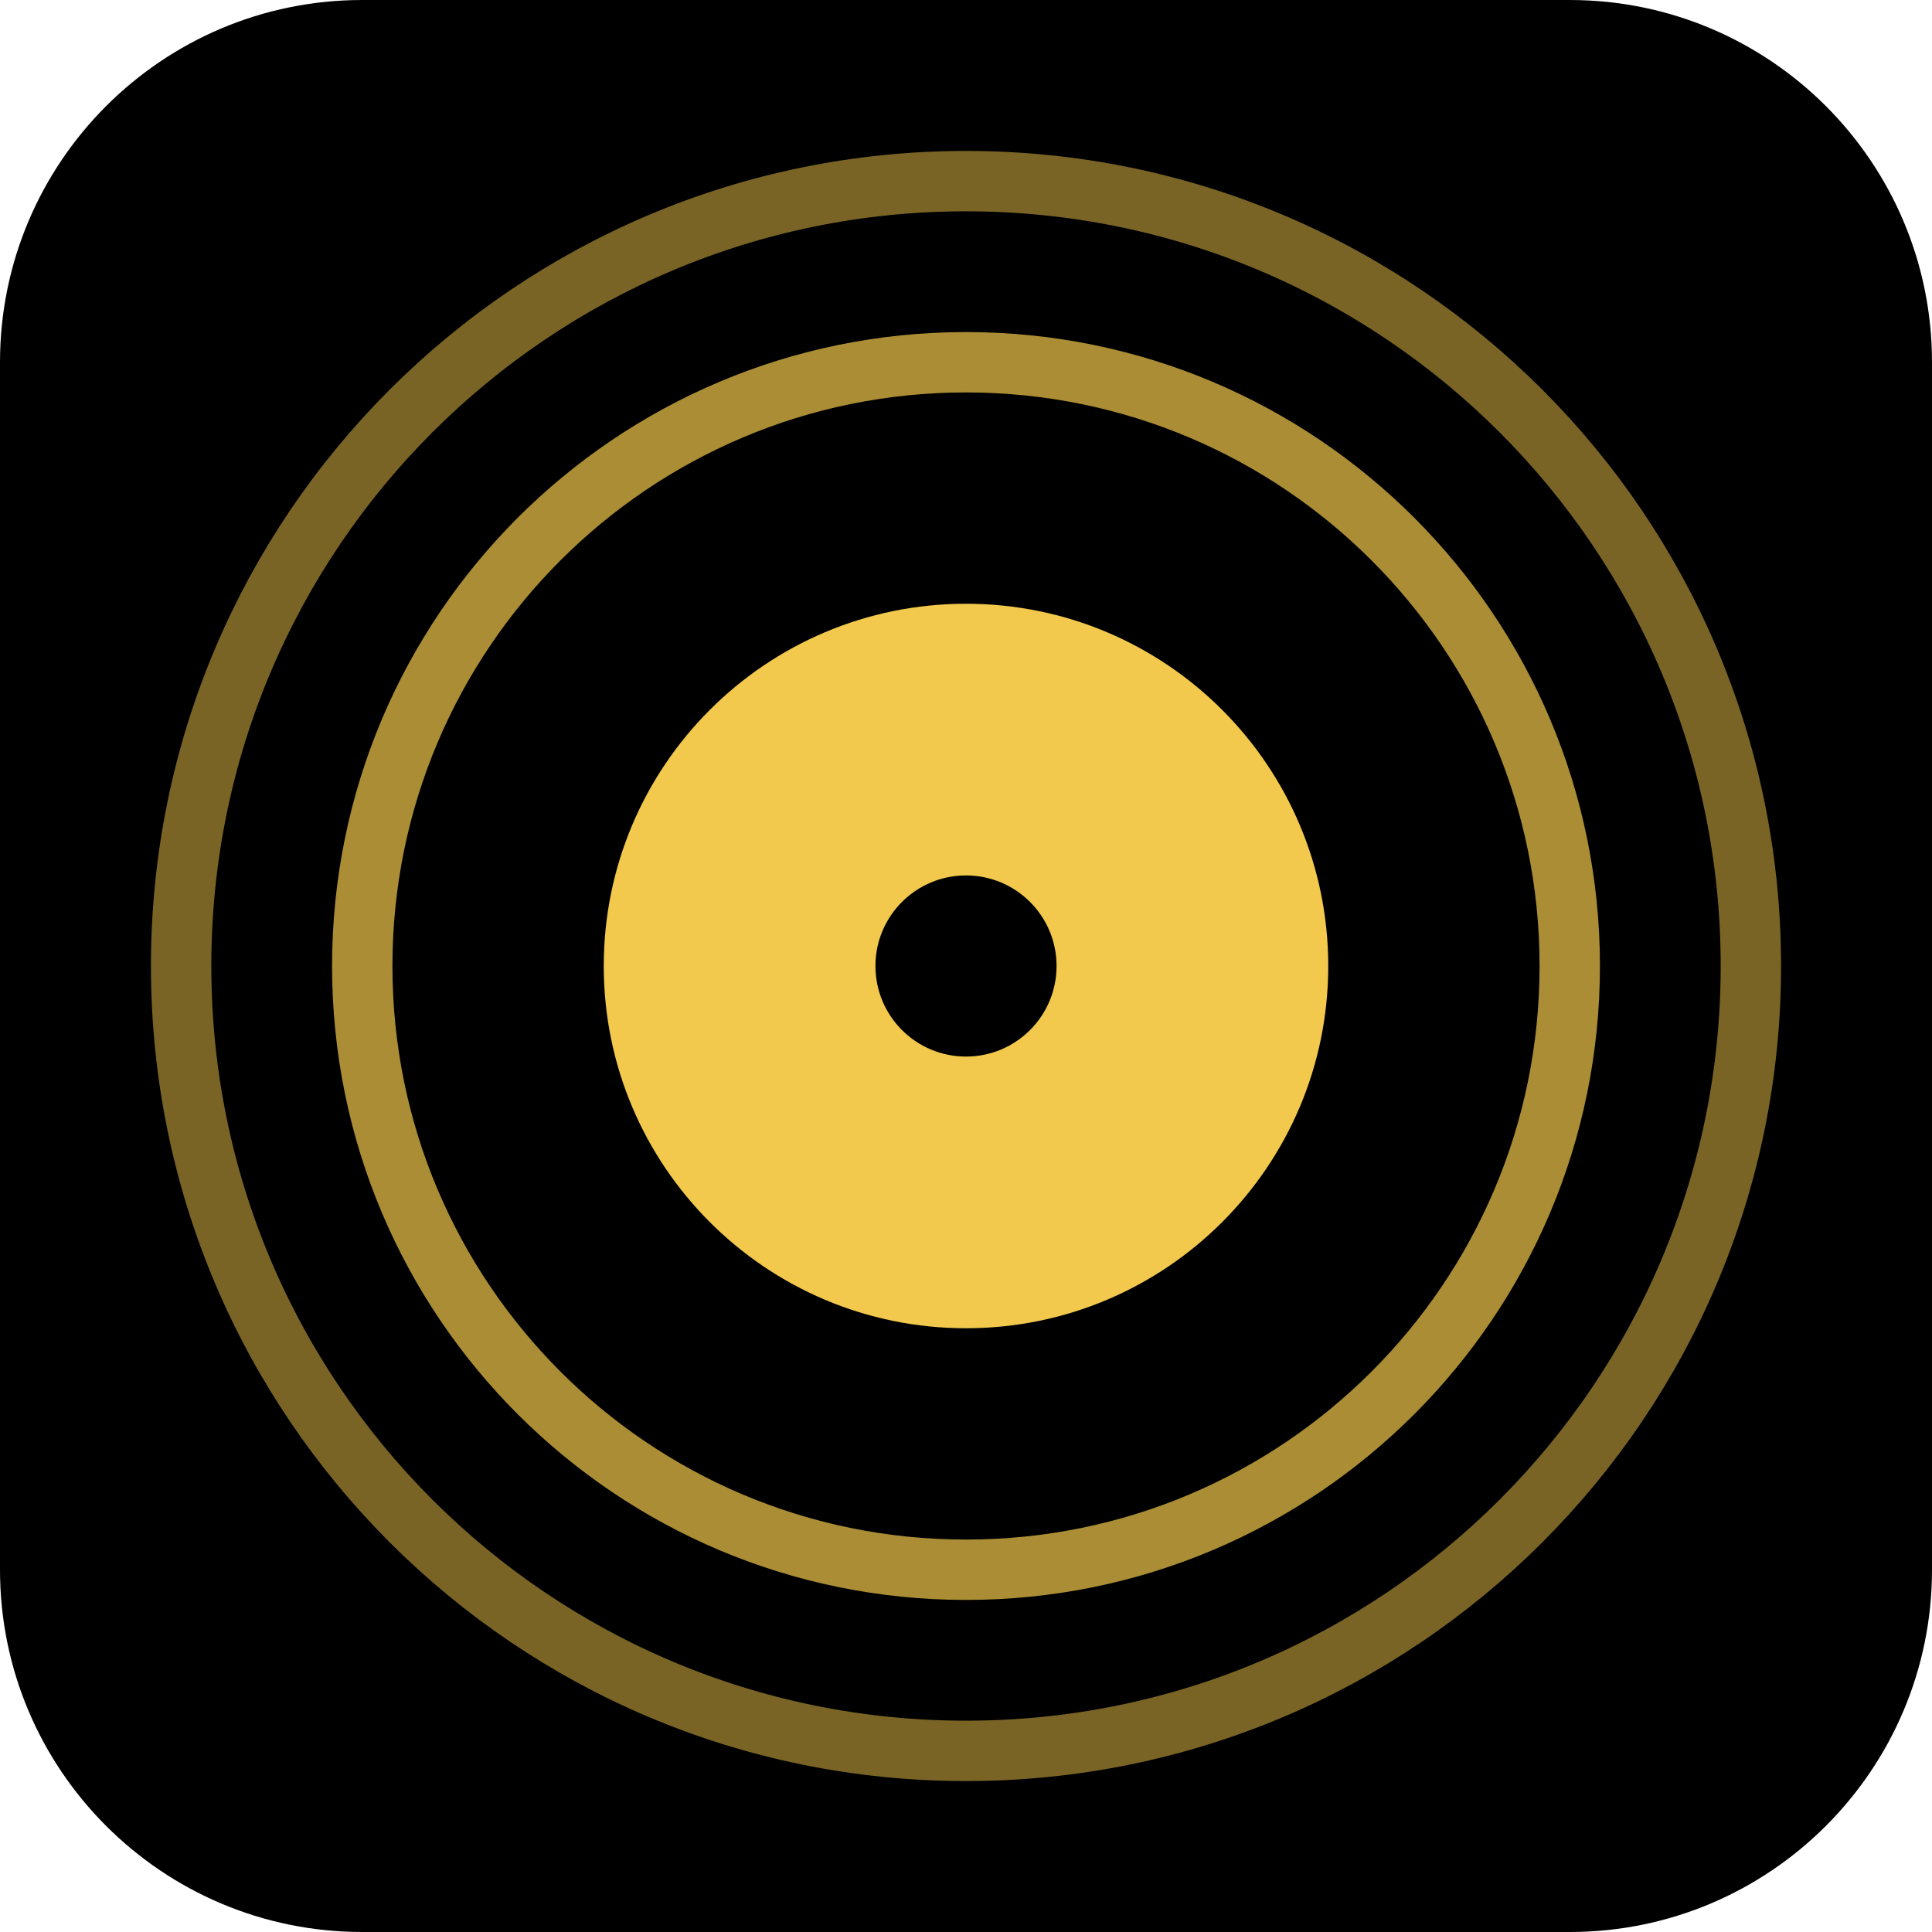
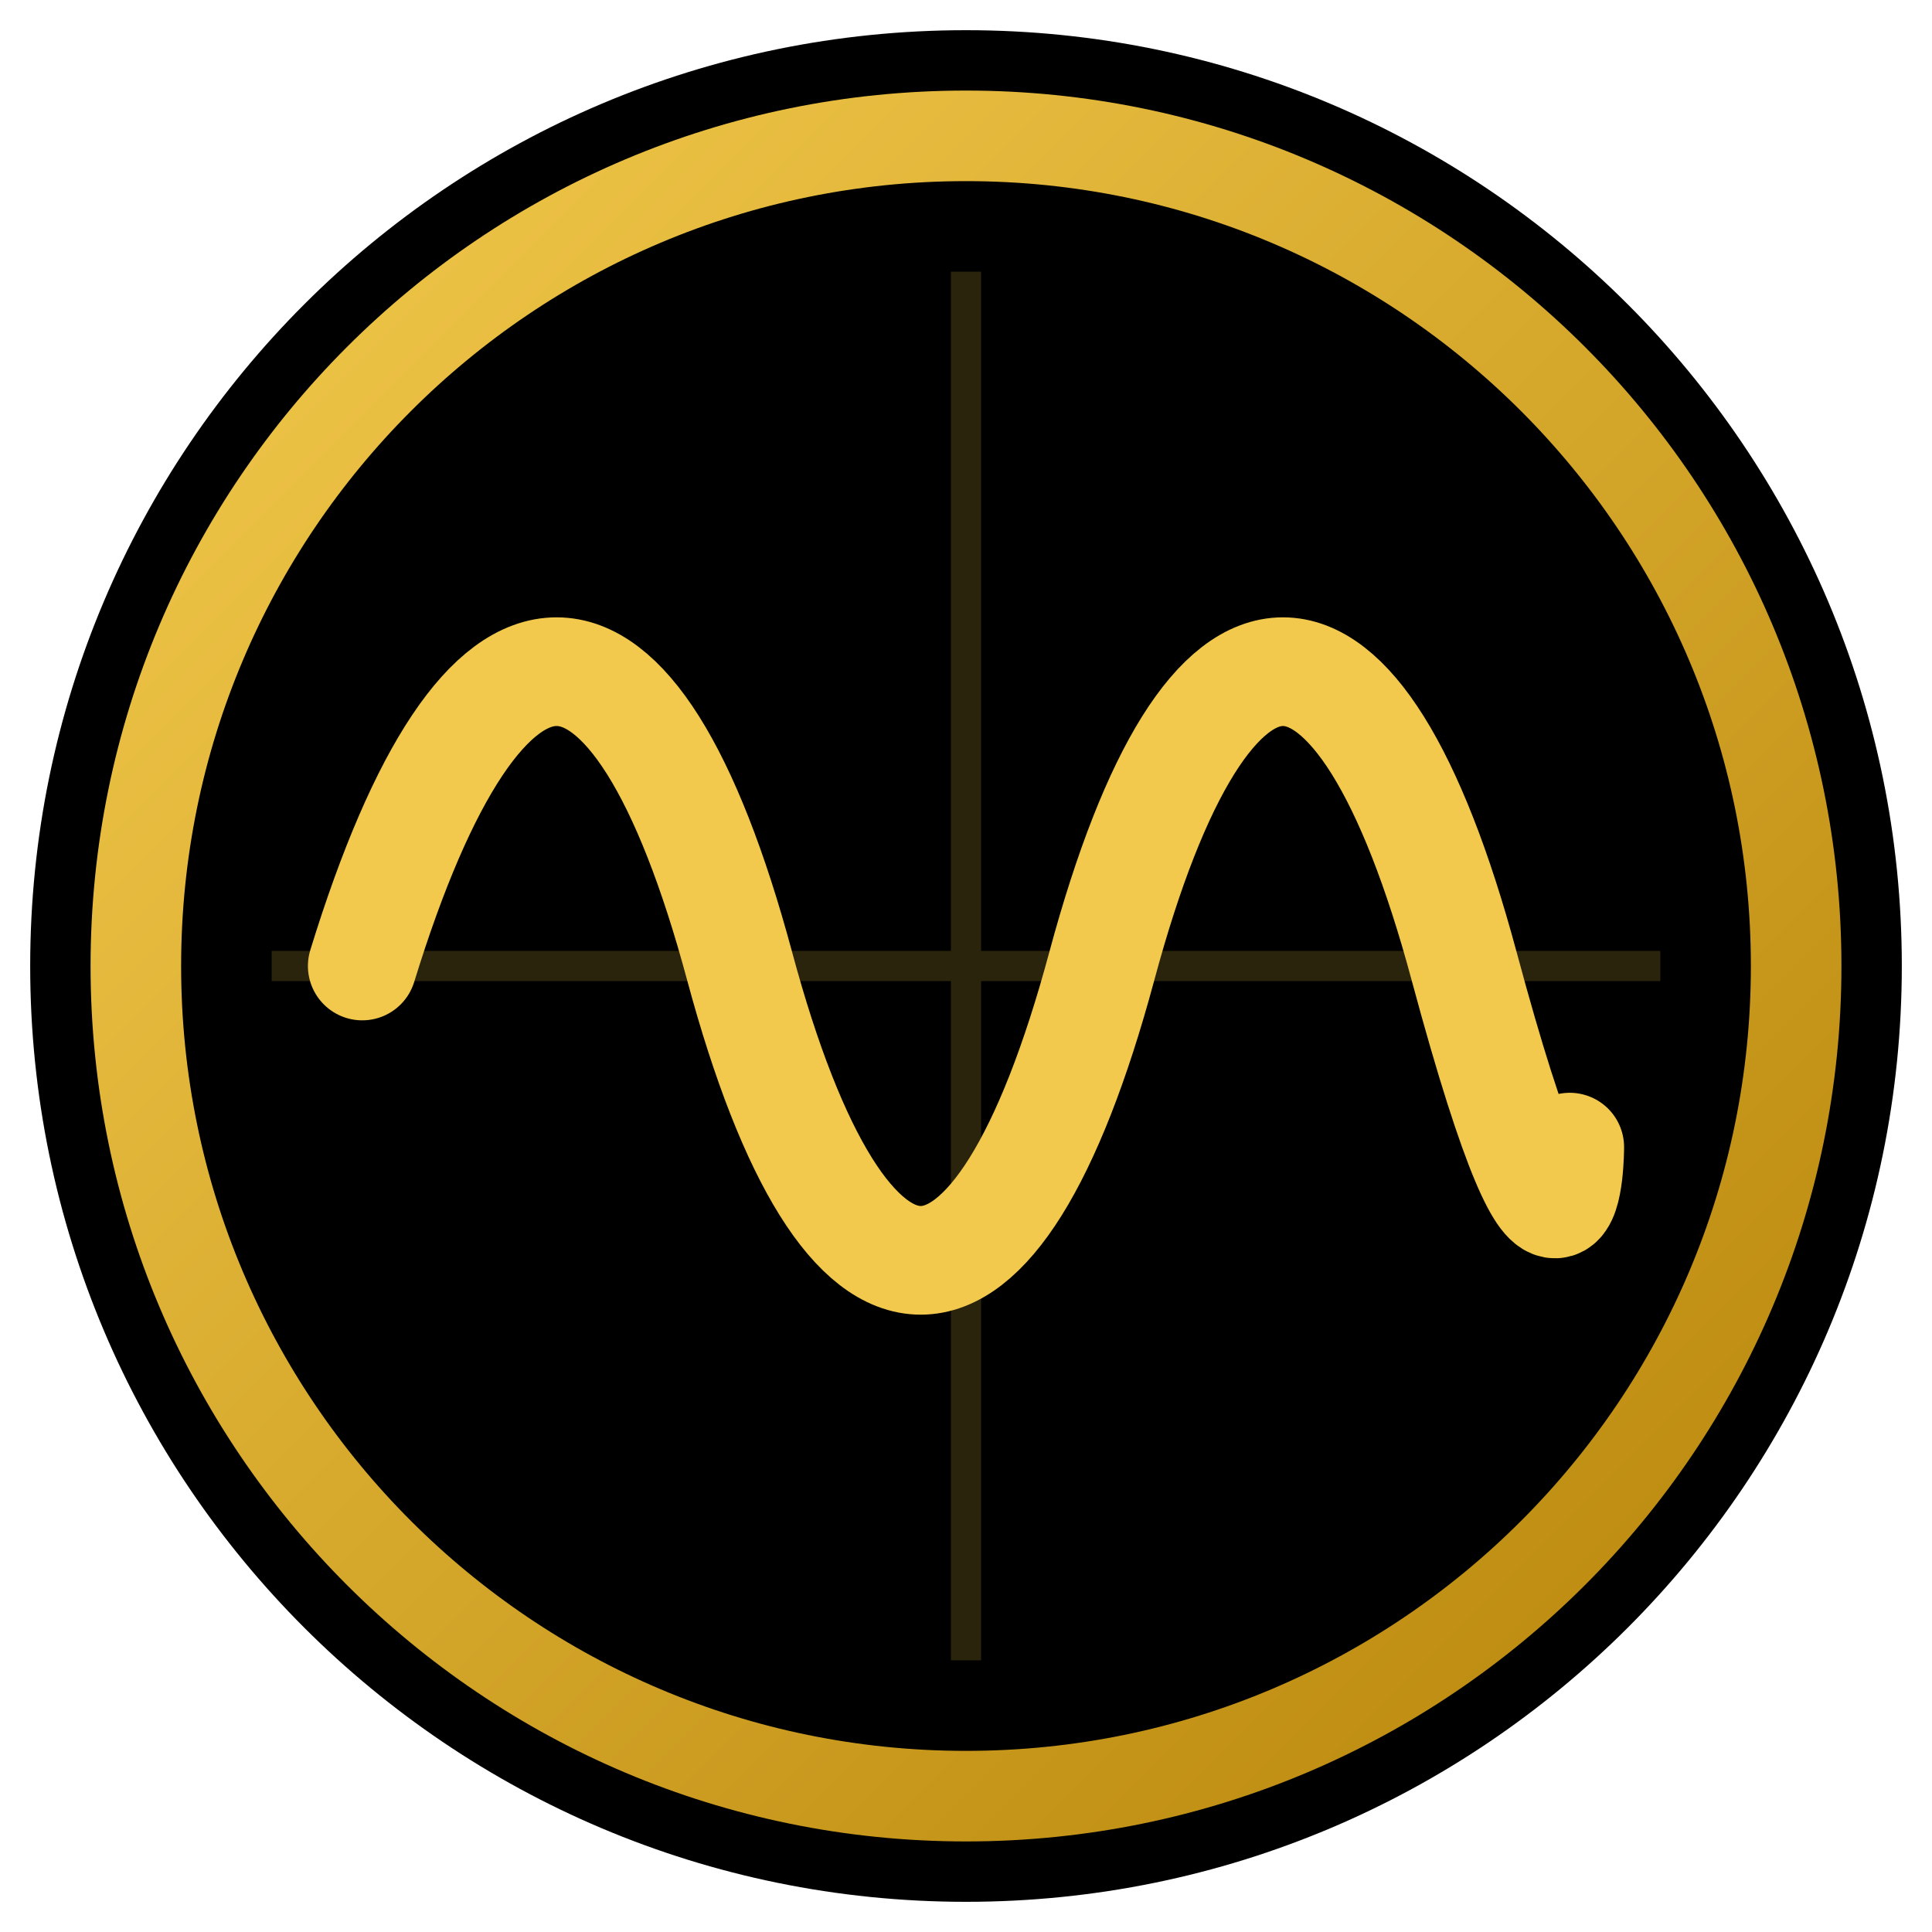
- <svg xmlns="http://www.w3.org/2000/svg" viewBox="0 0 32 32">
-   <rect width="32" height="32" rx="6" fill="#000" />
-   <g fill="none" stroke="#F2C94C">
-     <circle cx="16" cy="16" r="13" stroke-opacity=".5" />
-     <circle cx="16" cy="16" r="10" stroke-opacity=".7" />
-   </g>
-   <circle cx="16" cy="16" r="6" fill="#F2C94C" />
-   <circle cx="16" cy="16" r="1.5" fill="#000" />
+ <svg xmlns="http://www.w3.org/2000/svg" viewBox="0 0 64 64">
+   <defs>
+     <linearGradient id="g" x1="0" y1="0" x2="1" y2="1">
+       <stop offset="0" stop-color="#F2C94C" />
+       <stop offset="1" stop-color="#B8860B" />
+     </linearGradient>
+   </defs>
+   <circle cx="32" cy="32" r="31" fill="#000" />
+   <circle cx="32" cy="32" r="27.5" fill="none" stroke="url(#g)" stroke-width="3" />
+   <path d="M32 9V55M9 32H55" stroke="#F2C94C" stroke-opacity="0.18" stroke-width="1" />
+   <path d="M12 32C16 19 21 19 24.5 32S33 45 36.5 32 45 19 48.5 32 52 38 52 38" fill="none" stroke="#F2C94C" stroke-width="3.6" stroke-linecap="round" stroke-linejoin="round" />
</svg>
